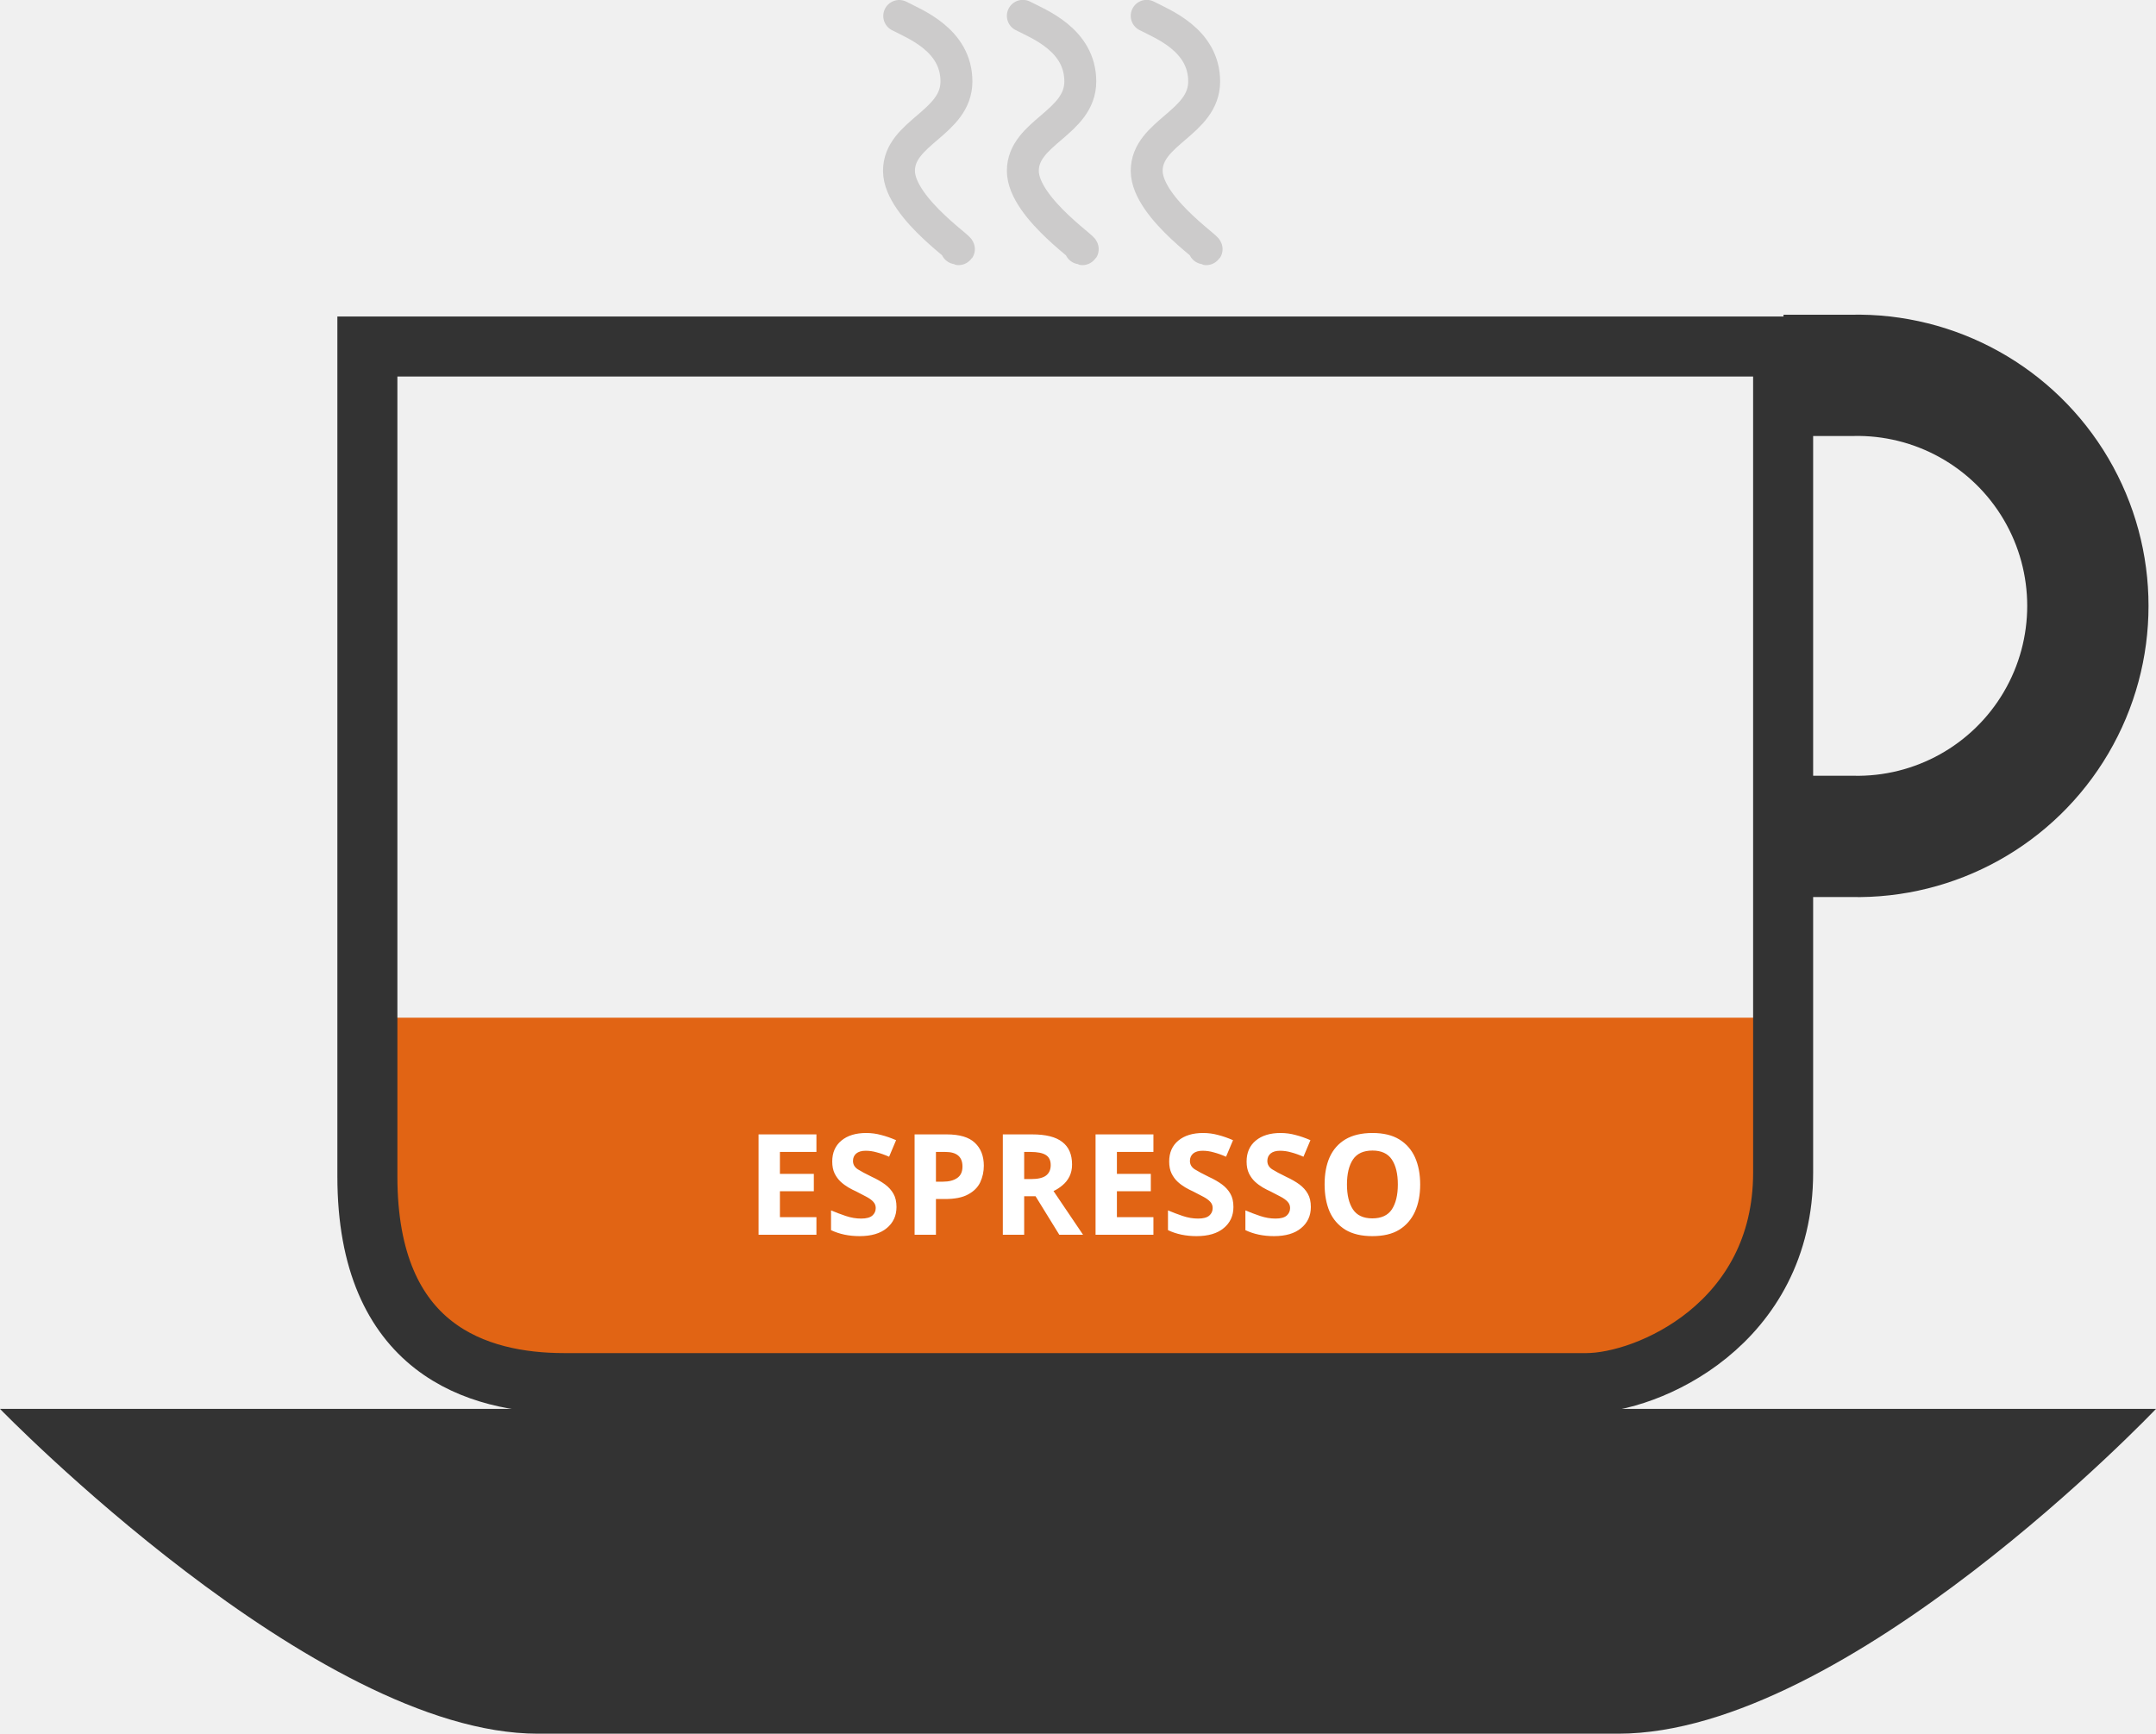
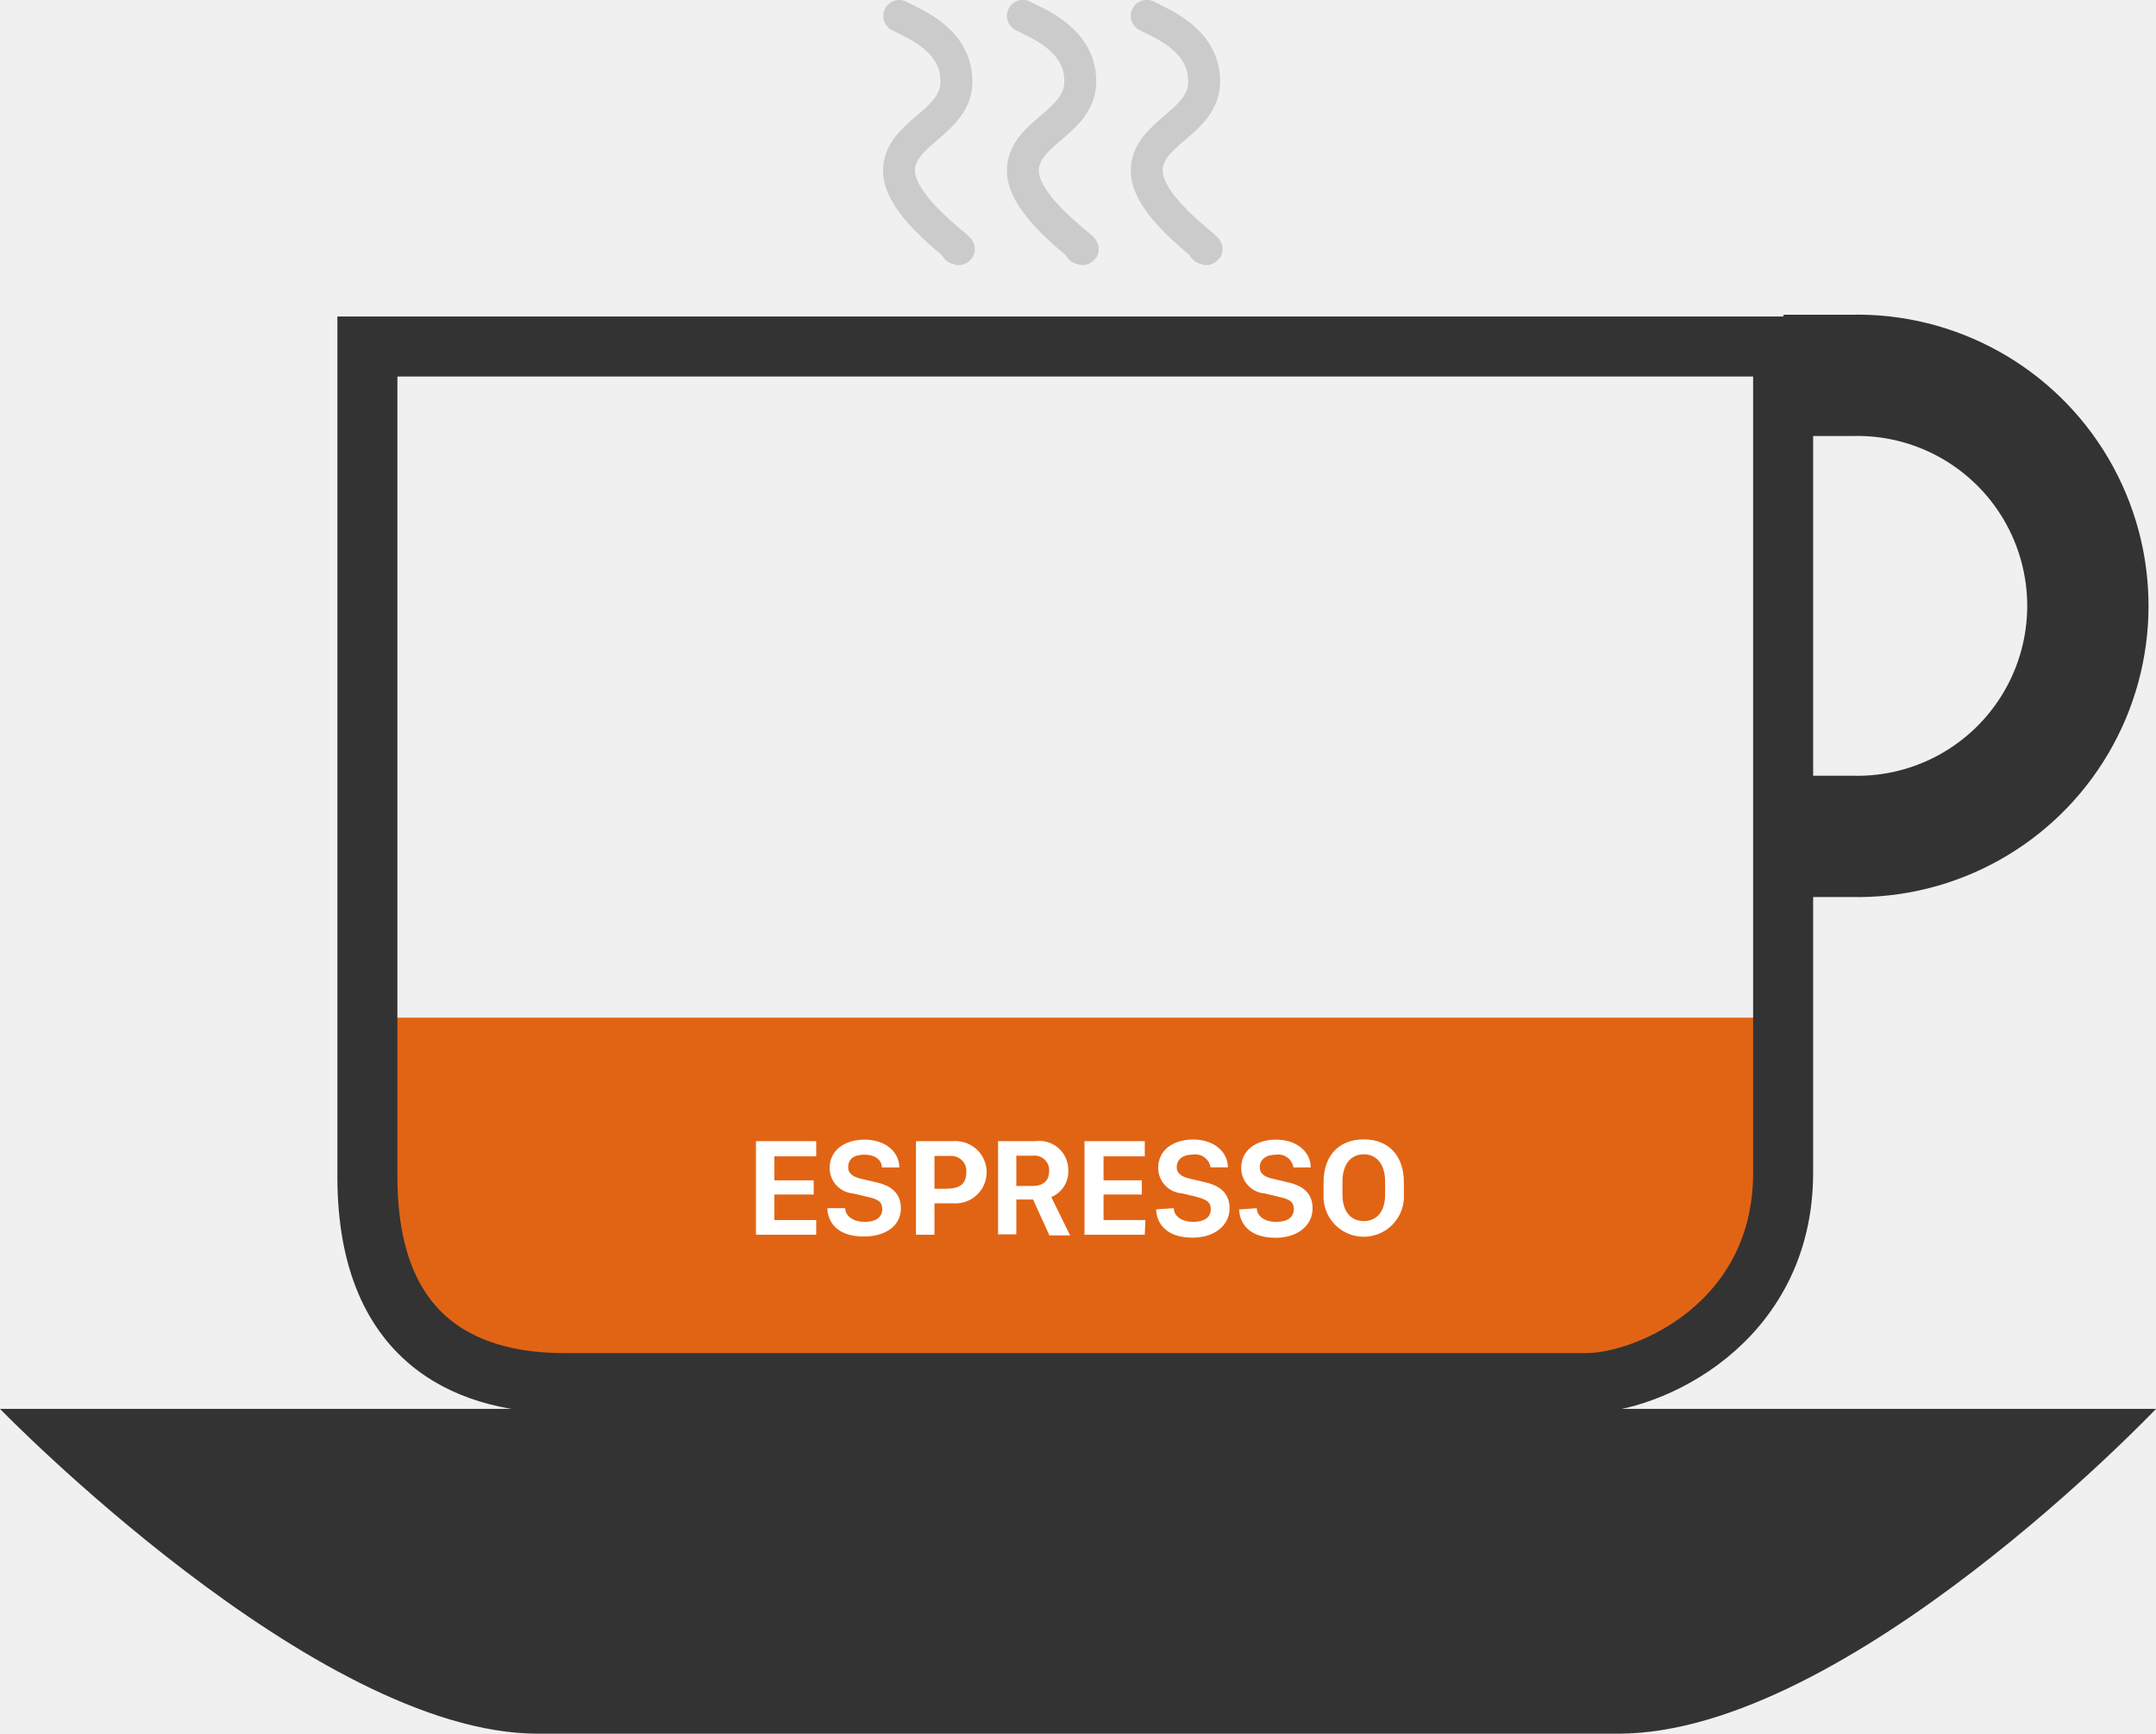
<svg xmlns="http://www.w3.org/2000/svg" width="168.84" height="135.8" viewBox="0 0 168.84 135.8">
  <defs>
-     <style>.a{fill:#e16414;}.b{font-size:11px;fill:#fff;font-family:SFCompactDisplay-Semibold, SF Compact Display;font-weight:600;}.c{fill:#333;}.d,.e,.f{fill:none;}.d,.e{stroke:#333;}.d{stroke-width:4.7px;}.e{stroke-width:9.5px;}.f{stroke:#cccbcb;stroke-linecap:round;stroke-width:2.5px;}</style>
+     <style>.a{fill:#e16414;}.b{fill:#fff;}.c{fill:#333;}.d,.e,.f{fill:none;}.d,.e{stroke:#333;}.d{stroke-width:4.7px;}.e{stroke-width:9.5px;}.f{stroke:#cccbcb;stroke-linecap:round;stroke-width:2.5px;}</style>
  </defs>
  <polygon class="a" points="129.48 107.11 35.81 107.11 30.21 100.14 30.21 79.71 138.63 79.71 138.63 96.91 129.48 107.11" />
-   <text class="b" transform="translate(58.42 96.71)">ESPRESSO</text>
+   <path class="b" d="M68.5,99.76H63.78V92.43H68.5v1.19H65.22V95.5H68.3v1.11H65.22v2H68.5Z" transform="translate(-4.58 -3.05)" />
+   <path class="b" d="M70.77,97.68c0,.57.56,1.07,1.52,1.07s1.38-.41,1.38-1-.37-.78-1.13-.95l-1.13-.27a2,2,0,0,1-1.86-2c0-1.43,1.23-2.22,2.74-2.22s2.7.86,2.72,2.18H73.64c0-.55-.48-1-1.36-1s-1.28.37-1.28,1c0,.44.35.74,1,.88l1.13.27c1.09.23,2,.75,2,2.06S74,99.9,72.21,99.9c-2.13,0-2.82-1.2-2.84-2.22Z" transform="translate(-4.58 -3.05)" />
+   <path class="b" d="M79.25,92.43a2.44,2.44,0,1,1,0,4.87H77.76v2.46H76.31V92.43Zm-1.49,3.73h.87c1,0,1.62-.29,1.62-1.28A1.17,1.17,0,0,0,79,93.59H77.76Z" transform="translate(-4.58 -3.05)" />
+   <path class="b" d="M88.24,94.75a2.16,2.16,0,0,1-1.33,2.06l1.47,3H86.76L85.48,97H84.17v2.73H82.74V92.43h2.93A2.27,2.27,0,0,1,88.24,94.75Zm-2.8,1.19c.82,0,1.3-.4,1.3-1.16a1.14,1.14,0,0,0-1.28-1.21H84.17v2.37Z" transform="translate(-4.58 -3.05)" />
+   <path class="b" d="M94.23,99.76H89.51V92.43h4.72v1.19H91V95.5H94v1.11H91v2h3.28Z" transform="translate(-4.58 -3.05)" />
+   <path class="b" d="M96.5,97.68c0,.57.56,1.07,1.52,1.07s1.38-.41,1.38-1S99,97,98.28,96.79l-1.14-.27a2,2,0,0,1-1.86-2c0-1.43,1.23-2.22,2.74-2.22s2.7.86,2.72,2.18H99.38a1.21,1.21,0,0,0-1.37-1c-.78,0-1.28.37-1.28,1,0,.44.35.74,1,.88l1.14.27c1.08.23,2,.75,2,2.06s-1.14,2.3-2.91,2.3c-2.12,0-2.82-1.2-2.84-2.22Z" transform="translate(-4.58 -3.05)" />
+   <path class="b" d="M103,97.68c0,.57.55,1.07,1.52,1.07s1.38-.41,1.38-1-.37-.78-1.13-.95l-1.13-.27a2,2,0,0,1-1.86-2c0-1.43,1.22-2.22,2.73-2.22s2.7.86,2.72,2.18h-1.36a1.2,1.2,0,0,0-1.36-1c-.78,0-1.28.37-1.28,1,0,.44.34.74,1,.88l1.14.27c1.09.23,2,.75,2,2.06s-1.14,2.3-2.9,2.3c-2.13,0-2.82-1.2-2.85-2.22Z" transform="translate(-4.58 -3.05)" />
+   <path class="b" d="M108.23,95.65c0-2.08,1.2-3.36,3.15-3.36s3.14,1.29,3.14,3.36v.94a3.15,3.15,0,1,1-6.29,0Zm1.48.95c0,1.41.7,2.09,1.67,2.09s1.67-.68,1.67-2.09v-1c0-1.41-.7-2.14-1.67-2.14s-1.67.73-1.67,2.14Z" transform="translate(-4.58 -3.05)" />
  <path class="c" d="M131.31,138.84H46.69c-17.42,0-42.11-25.44-42.11-25.44H173.42S149.25,138.84,131.31,138.84Z" transform="translate(-4.58 -3.05)" />
  <path class="d" d="M33.35,95.19v-65H144.22V94.9c0,11.85-10.6,16.48-15.41,16.48H48.75C42,111.38,33.35,108.77,33.35,95.19Z" transform="translate(-4.58 -3.05)" />
  <path class="e" d="M144,68.56h5.6a18.06,18.06,0,1,0,0-36.11h-5.35" transform="translate(-4.58 -3.05)" />
  <path class="f" d="M79.48,22.5c1.32.61-4.5-3.05-4.5-6.07s4.5-3.74,4.5-7S76.21,4.94,75,4.3" transform="translate(-4.58 -3.05)" />
  <path class="f" d="M89.18,22.5c1.31.61-4.5-3.05-4.5-6.07s4.5-3.74,4.5-7-3.27-4.5-4.5-5.14" transform="translate(-4.58 -3.05)" />
  <path class="f" d="M98.88,22.5c1.31.61-4.5-3.05-4.5-6.07s4.5-3.74,4.5-7-3.28-4.5-4.5-5.14" transform="translate(-4.58 -3.05)" />
</svg>
